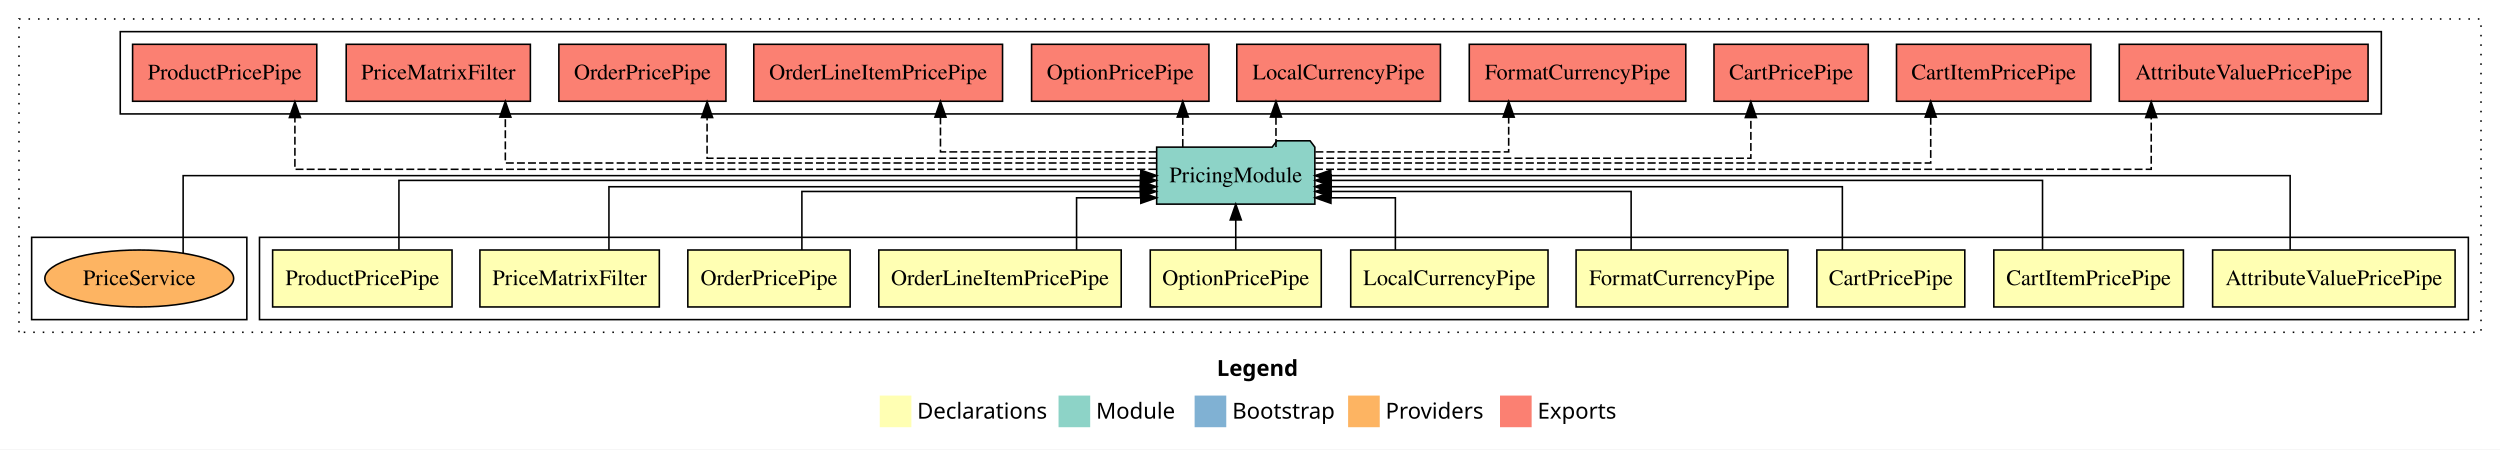
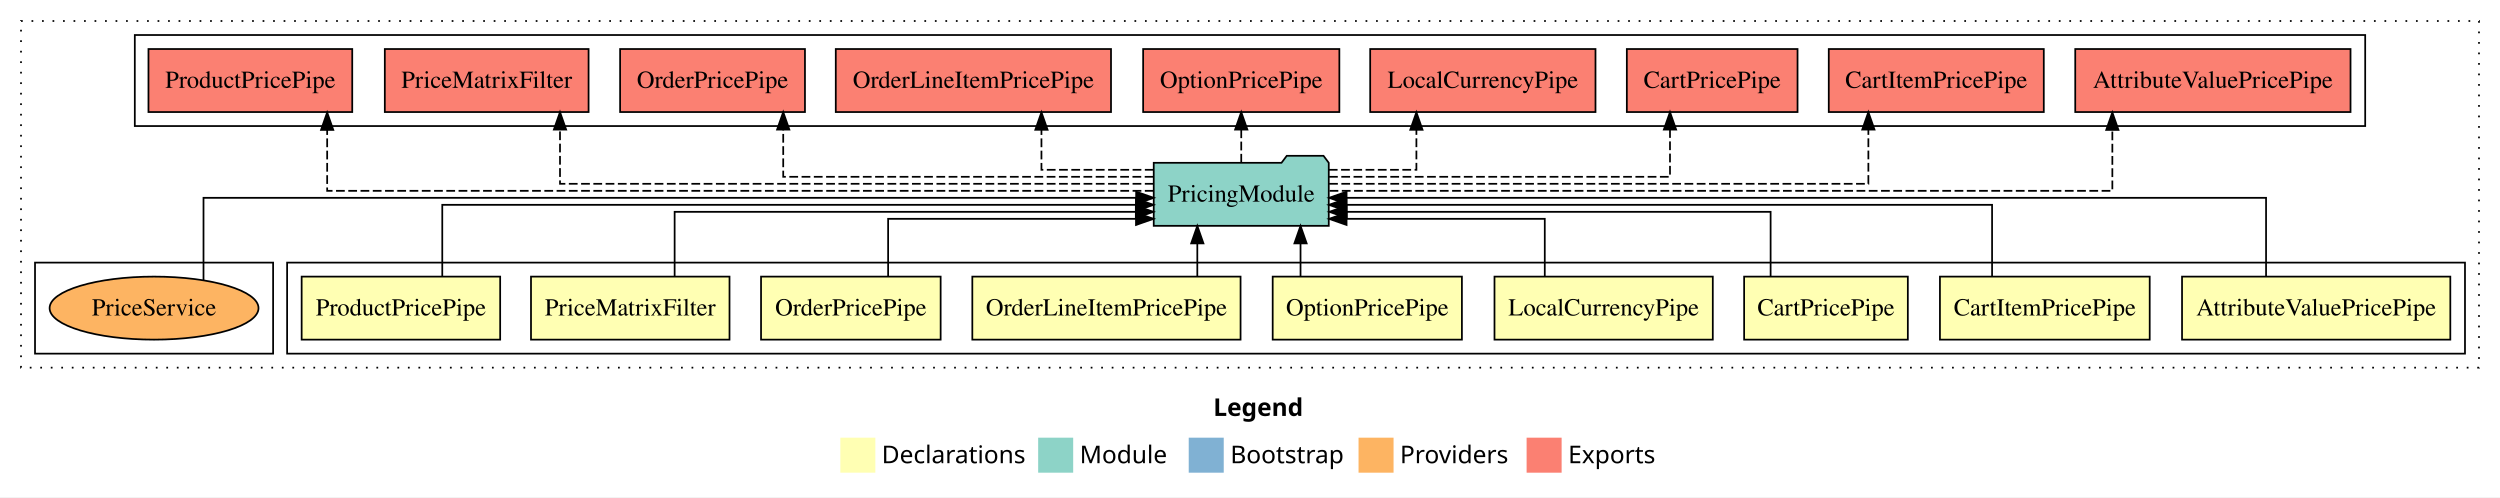
- <svg xmlns="http://www.w3.org/2000/svg" width="1580pt" height="284pt" viewBox="0.00 0.00 1580.00 284.00">
+ <svg xmlns="http://www.w3.org/2000/svg" width="1428pt" height="284pt" viewBox="0.00 0.00 1428.00 284.00">
  <g id="graph0" class="graph" transform="scale(1 1) rotate(0) translate(4 280)">
-     <polygon fill="#ffffff" stroke="transparent" points="-4,4 -4,-280 1576,-280 1576,4 -4,4" />
-     <text text-anchor="start" x="765.009" y="-42.4" font-family="sans-serif" font-weight="bold" font-size="14.00" fill="#000000">Legend</text>
-     <polygon fill="#ffffb3" stroke="transparent" points="552,-10 552,-30 572,-30 572,-10 552,-10" />
-     <text text-anchor="start" x="575.629" y="-15.4" font-family="sans-serif" font-size="14.00" fill="#000000">  Declarations</text>
-     <polygon fill="#8dd3c7" stroke="transparent" points="665,-10 665,-30 685,-30 685,-10 665,-10" />
-     <text text-anchor="start" x="688.725" y="-15.4" font-family="sans-serif" font-size="14.00" fill="#000000">  Module</text>
-     <polygon fill="#80b1d3" stroke="transparent" points="751,-10 751,-30 771,-30 771,-10 751,-10" />
-     <text text-anchor="start" x="774.781" y="-15.4" font-family="sans-serif" font-size="14.00" fill="#000000">  Bootstrap</text>
-     <polygon fill="#fdb462" stroke="transparent" points="848,-10 848,-30 868,-30 868,-10 848,-10" />
-     <text text-anchor="start" x="871.673" y="-15.4" font-family="sans-serif" font-size="14.00" fill="#000000">  Providers</text>
-     <polygon fill="#fb8072" stroke="transparent" points="944,-10 944,-30 964,-30 964,-10 944,-10" />
-     <text text-anchor="start" x="967.726" y="-15.4" font-family="sans-serif" font-size="14.00" fill="#000000">  Exports</text>
+     <polygon fill="#ffffff" stroke="transparent" points="-4,4 -4,-280 1424,-280 1424,4 -4,4" />
+     <text text-anchor="start" x="689.009" y="-42.4" font-family="sans-serif" font-weight="bold" font-size="14.00" fill="#000000">Legend</text>
+     <polygon fill="#ffffb3" stroke="transparent" points="476,-10 476,-30 496,-30 496,-10 476,-10" />
+     <text text-anchor="start" x="499.629" y="-15.4" font-family="sans-serif" font-size="14.00" fill="#000000">  Declarations</text>
+     <polygon fill="#8dd3c7" stroke="transparent" points="589,-10 589,-30 609,-30 609,-10 589,-10" />
+     <text text-anchor="start" x="612.725" y="-15.4" font-family="sans-serif" font-size="14.00" fill="#000000">  Module</text>
+     <polygon fill="#80b1d3" stroke="transparent" points="675,-10 675,-30 695,-30 695,-10 675,-10" />
+     <text text-anchor="start" x="698.781" y="-15.4" font-family="sans-serif" font-size="14.00" fill="#000000">  Bootstrap</text>
+     <polygon fill="#fdb462" stroke="transparent" points="772,-10 772,-30 792,-30 792,-10 772,-10" />
+     <text text-anchor="start" x="795.673" y="-15.4" font-family="sans-serif" font-size="14.00" fill="#000000">  Providers</text>
+     <polygon fill="#fb8072" stroke="transparent" points="868,-10 868,-30 888,-30 888,-10 868,-10" />
+     <text text-anchor="start" x="891.726" y="-15.4" font-family="sans-serif" font-size="14.00" fill="#000000">  Exports</text>
    <g id="clust1" class="cluster">
-       <polygon fill="none" stroke="#000000" stroke-dasharray="1,5" points="8,-70 8,-268 1564,-268 1564,-70 8,-70" />
+       <polygon fill="none" stroke="#000000" stroke-dasharray="1,5" points="8,-70 8,-268 1412,-268 1412,-70 8,-70" />
    </g>
    <g id="clust2" class="cluster">
-       <polygon fill="none" stroke="#000000" points="160,-78 160,-130 1556,-130 1556,-78 160,-78" />
+       <polygon fill="none" stroke="#000000" points="160,-78 160,-130 1404,-130 1404,-78 160,-78" />
    </g>
-     <g id="clust14" class="cluster">
-       <polygon fill="none" stroke="#000000" points="72,-208 72,-260 1501,-260 1501,-208 72,-208" />
+     <g id="clust13" class="cluster">
+       <polygon fill="none" stroke="#000000" points="73,-208 73,-260 1347,-260 1347,-208 73,-208" />
    </g>
-     <g id="clust16" class="cluster">
+     <g id="clust15" class="cluster">
      <polygon fill="none" stroke="#000000" points="16,-78 16,-130 152,-130 152,-78 16,-78" />
    </g>
    <g id="node1" class="node">
-       <polygon fill="#ffffb3" stroke="#000000" points="1547.622,-122 1394.378,-122 1394.378,-86 1547.622,-86 1547.622,-122" />
-       <text text-anchor="middle" x="1471" y="-99.8" font-family="Times,serif" font-size="14.00" fill="#000000">AttributeValuePricePipe</text>
+       <polygon fill="#ffffb3" stroke="#000000" points="1395.622,-122 1242.378,-122 1242.378,-86 1395.622,-86 1395.622,-122" />
+       <text text-anchor="middle" x="1319" y="-99.8" font-family="Times,serif" font-size="14.00" fill="#000000">AttributeValuePricePipe</text>
    </g>
-     <g id="node11" class="node">
-       <polygon fill="#8dd3c7" stroke="#000000" points="826.989,-187 823.989,-191 802.989,-191 799.989,-187 727.011,-187 727.011,-151 826.989,-151 826.989,-187" />
-       <text text-anchor="middle" x="777" y="-164.8" font-family="Times,serif" font-size="14.00" fill="#000000">PricingModule</text>
+     <g id="node10" class="node">
+       <polygon fill="#8dd3c7" stroke="#000000" points="754.989,-187 751.989,-191 730.989,-191 727.989,-187 655.011,-187 655.011,-151 754.989,-151 754.989,-187" />
+       <text text-anchor="middle" x="705" y="-164.8" font-family="Times,serif" font-size="14.00" fill="#000000">PricingModule</text>
    </g>
    <g id="edge1" class="edge">
-       <path fill="none" stroke="#000000" d="M1443.375,-122.106C1443.375,-141.339 1443.375,-169 1443.375,-169 1443.375,-169 837.086,-169 837.086,-169" />
-       <polygon fill="#000000" stroke="#000000" points="837.087,-165.5 827.086,-169 837.086,-172.5 837.087,-165.5" />
+       <path fill="none" stroke="#000000" d="M1290.375,-122.222C1290.375,-140.828 1290.375,-167 1290.375,-167 1290.375,-167 765.162,-167 765.162,-167" />
+       <polygon fill="#000000" stroke="#000000" points="765.162,-163.5 755.162,-167 765.162,-170.5 765.162,-163.5" />
    </g>
    <g id="node2" class="node">
-       <polygon fill="#ffffb3" stroke="#000000" points="1375.91,-122 1256.09,-122 1256.09,-86 1375.91,-86 1375.91,-122" />
-       <text text-anchor="middle" x="1316" y="-99.8" font-family="Times,serif" font-size="14.00" fill="#000000">CartItemPricePipe</text>
+       <polygon fill="#ffffb3" stroke="#000000" points="1223.91,-122 1104.09,-122 1104.09,-86 1223.91,-86 1223.91,-122" />
+       <text text-anchor="middle" x="1164" y="-99.8" font-family="Times,serif" font-size="14.00" fill="#000000">CartItemPricePipe</text>
    </g>
    <g id="edge2" class="edge">
-       <path fill="none" stroke="#000000" d="M1286.875,-122.267C1286.875,-140.555 1286.875,-166 1286.875,-166 1286.875,-166 837.284,-166 837.284,-166" />
-       <polygon fill="#000000" stroke="#000000" points="837.284,-162.5 827.284,-166 837.284,-169.5 837.284,-162.5" />
+       <path fill="none" stroke="#000000" d="M1133.875,-122.022C1133.875,-139.373 1133.875,-163 1133.875,-163 1133.875,-163 765.037,-163 765.037,-163" />
+       <polygon fill="#000000" stroke="#000000" points="765.037,-159.5 755.037,-163 765.037,-166.5 765.037,-159.5" />
    </g>
    <g id="node3" class="node">
-       <polygon fill="#ffffb3" stroke="#000000" points="1237.754,-122 1144.246,-122 1144.246,-86 1237.754,-86 1237.754,-122" />
-       <text text-anchor="middle" x="1191" y="-99.8" font-family="Times,serif" font-size="14.00" fill="#000000">CartPricePipe</text>
+       <polygon fill="#ffffb3" stroke="#000000" points="1085.754,-122 992.246,-122 992.246,-86 1085.754,-86 1085.754,-122" />
+       <text text-anchor="middle" x="1039" y="-99.8" font-family="Times,serif" font-size="14.00" fill="#000000">CartPricePipe</text>
    </g>
    <g id="edge3" class="edge">
-       <path fill="none" stroke="#000000" d="M1160.375,-122.034C1160.375,-139.06 1160.375,-162 1160.375,-162 1160.375,-162 837.12,-162 837.12,-162" />
-       <polygon fill="#000000" stroke="#000000" points="837.12,-158.5 827.12,-162 837.12,-165.5 837.12,-158.5" />
+       <path fill="none" stroke="#000000" d="M1007.375,-122.009C1007.375,-138.049 1007.375,-159 1007.375,-159 1007.375,-159 765.27,-159 765.27,-159" />
+       <polygon fill="#000000" stroke="#000000" points="765.27,-155.5 755.27,-159 765.27,-162.5 765.27,-155.5" />
    </g>
    <g id="node4" class="node">
-       <polygon fill="#ffffb3" stroke="#000000" points="1125.914,-122 992.086,-122 992.086,-86 1125.914,-86 1125.914,-122" />
-       <text text-anchor="middle" x="1059" y="-99.8" font-family="Times,serif" font-size="14.00" fill="#000000">FormatCurrencyPipe</text>
-     </g>
-     <g id="edge4" class="edge">
-       <path fill="none" stroke="#000000" d="M1026.875,-122.009C1026.875,-138.049 1026.875,-159 1026.875,-159 1026.875,-159 837.265,-159 837.265,-159" />
-       <polygon fill="#000000" stroke="#000000" points="837.265,-155.5 827.265,-159 837.265,-162.5 837.265,-155.5" />
-     </g>
-     <g id="node5" class="node">
      <polygon fill="#ffffb3" stroke="#000000" points="974.347,-122 849.653,-122 849.653,-86 974.347,-86 974.347,-122" />
      <text text-anchor="middle" x="912" y="-99.8" font-family="Times,serif" font-size="14.00" fill="#000000">LocalCurrencyPipe</text>
    </g>
-     <g id="edge5" class="edge">
-       <path fill="none" stroke="#000000" d="M877.875,-122.124C877.875,-136.783 877.875,-155 877.875,-155 877.875,-155 837.142,-155 837.142,-155" />
-       <polygon fill="#000000" stroke="#000000" points="837.142,-151.5 827.142,-155 837.142,-158.5 837.142,-151.5" />
+     <g id="edge4" class="edge">
+       <path fill="none" stroke="#000000" d="M878.375,-122.124C878.375,-136.783 878.375,-155 878.375,-155 878.375,-155 765.147,-155 765.147,-155" />
+       <polygon fill="#000000" stroke="#000000" points="765.147,-151.5 755.147,-155 765.147,-158.5 765.147,-151.5" />
    </g>
-     <g id="node6" class="node">
+     <g id="node5" class="node">
      <polygon fill="#ffffb3" stroke="#000000" points="831.04,-122 722.96,-122 722.96,-86 831.04,-86 831.04,-122" />
      <text text-anchor="middle" x="777" y="-99.8" font-family="Times,serif" font-size="14.00" fill="#000000">OptionPricePipe</text>
    </g>
-     <g id="edge6" class="edge">
-       <path fill="none" stroke="#000000" d="M777,-122.106C777,-122.106 777,-140.991 777,-140.991" />
-       <polygon fill="#000000" stroke="#000000" points="773.5,-140.991 777,-150.991 780.5,-140.991 773.5,-140.991" />
+     <g id="edge5" class="edge">
+       <path fill="none" stroke="#000000" d="M738.863,-122.106C738.863,-122.106 738.863,-140.991 738.863,-140.991" />
+       <polygon fill="#000000" stroke="#000000" points="735.363,-140.991 738.863,-150.991 742.363,-140.991 735.363,-140.991" />
    </g>
-     <g id="node7" class="node">
+     <g id="node6" class="node">
      <polygon fill="#ffffb3" stroke="#000000" points="704.608,-122 551.392,-122 551.392,-86 704.608,-86 704.608,-122" />
      <text text-anchor="middle" x="628" y="-99.8" font-family="Times,serif" font-size="14.00" fill="#000000">OrderLineItemPricePipe</text>
    </g>
-     <g id="edge7" class="edge">
-       <path fill="none" stroke="#000000" d="M676.392,-122.124C676.392,-136.783 676.392,-155 676.392,-155 676.392,-155 716.991,-155 716.991,-155" />
-       <polygon fill="#000000" stroke="#000000" points="716.991,-158.5 726.991,-155 716.991,-151.5 716.991,-158.5" />
+     <g id="edge6" class="edge">
+       <path fill="none" stroke="#000000" d="M679.905,-122.106C679.905,-122.106 679.905,-140.991 679.905,-140.991" />
+       <polygon fill="#000000" stroke="#000000" points="676.405,-140.991 679.905,-150.991 683.405,-140.991 676.405,-140.991" />
    </g>
-     <g id="node8" class="node">
+     <g id="node7" class="node">
      <polygon fill="#ffffb3" stroke="#000000" points="533.294,-122 430.706,-122 430.706,-86 533.294,-86 533.294,-122" />
      <text text-anchor="middle" x="482" y="-99.8" font-family="Times,serif" font-size="14.00" fill="#000000">OrderPricePipe</text>
    </g>
-     <g id="edge8" class="edge">
-       <path fill="none" stroke="#000000" d="M502.796,-122.009C502.796,-138.049 502.796,-159 502.796,-159 502.796,-159 716.707,-159 716.707,-159" />
-       <polygon fill="#000000" stroke="#000000" points="716.707,-162.5 726.707,-159 716.707,-155.5 716.707,-162.5" />
+     <g id="edge7" class="edge">
+       <path fill="none" stroke="#000000" d="M503.296,-122.124C503.296,-136.783 503.296,-155 503.296,-155 503.296,-155 644.881,-155 644.881,-155" />
+       <polygon fill="#000000" stroke="#000000" points="644.882,-158.5 654.881,-155 644.881,-151.5 644.882,-158.5" />
    </g>
-     <g id="node9" class="node">
+     <g id="node8" class="node">
      <polygon fill="#ffffb3" stroke="#000000" points="412.694,-122 299.306,-122 299.306,-86 412.694,-86 412.694,-122" />
      <text text-anchor="middle" x="356" y="-99.8" font-family="Times,serif" font-size="14.00" fill="#000000">PriceMatrixFilter</text>
    </g>
-     <g id="edge9" class="edge">
-       <path fill="none" stroke="#000000" d="M380.85,-122.034C380.85,-139.06 380.85,-162 380.85,-162 380.85,-162 716.827,-162 716.827,-162" />
-       <polygon fill="#000000" stroke="#000000" points="716.827,-165.5 726.827,-162 716.827,-158.5 716.827,-165.5" />
+     <g id="edge8" class="edge">
+       <path fill="none" stroke="#000000" d="M381.35,-122.009C381.35,-138.049 381.35,-159 381.35,-159 381.35,-159 644.785,-159 644.785,-159" />
+       <polygon fill="#000000" stroke="#000000" points="644.785,-162.5 654.785,-159 644.785,-155.5 644.785,-162.5" />
    </g>
-     <g id="node10" class="node">
+     <g id="node9" class="node">
      <polygon fill="#ffffb3" stroke="#000000" points="281.699,-122 168.301,-122 168.301,-86 281.699,-86 281.699,-122" />
      <text text-anchor="middle" x="225" y="-99.8" font-family="Times,serif" font-size="14.00" fill="#000000">ProductPricePipe</text>
    </g>
+     <g id="edge9" class="edge">
+       <path fill="none" stroke="#000000" d="M248.626,-122.022C248.626,-139.373 248.626,-163 248.626,-163 248.626,-163 644.855,-163 644.855,-163" />
+       <polygon fill="#000000" stroke="#000000" points="644.855,-166.5 654.855,-163 644.855,-159.5 644.855,-166.5" />
+     </g>
+     <g id="node11" class="node">
+       <polygon fill="#fb8072" stroke="#000000" points="1338.621,-252 1181.379,-252 1181.379,-216 1338.621,-216 1338.621,-252" />
+       <text text-anchor="middle" x="1260" y="-229.8" font-family="Times,serif" font-size="14.00" fill="#000000">AttributeValuePricePipe </text>
+     </g>
    <g id="edge10" class="edge">
-       <path fill="none" stroke="#000000" d="M248.126,-122.267C248.126,-140.555 248.126,-166 248.126,-166 248.126,-166 716.768,-166 716.768,-166" />
-       <polygon fill="#000000" stroke="#000000" points="716.768,-169.5 726.768,-166 716.768,-162.5 716.768,-169.5" />
+       <path fill="none" stroke="#000000" stroke-dasharray="5,2" d="M755.448,-171C881.945,-171 1202.572,-171 1202.572,-171 1202.572,-171 1202.572,-205.778 1202.572,-205.778" />
+       <polygon fill="#000000" stroke="#000000" points="1199.072,-205.778 1202.572,-215.778 1206.072,-205.778 1199.072,-205.778" />
    </g>
    <g id="node12" class="node">
-       <polygon fill="#fb8072" stroke="#000000" points="1492.621,-252 1335.379,-252 1335.379,-216 1492.621,-216 1492.621,-252" />
-       <text text-anchor="middle" x="1414" y="-229.8" font-family="Times,serif" font-size="14.00" fill="#000000">AttributeValuePricePipe </text>
+       <polygon fill="#fb8072" stroke="#000000" points="1163.41,-252 1040.59,-252 1040.59,-216 1163.41,-216 1163.41,-252" />
+       <text text-anchor="middle" x="1102" y="-229.8" font-family="Times,serif" font-size="14.00" fill="#000000">CartItemPricePipe </text>
    </g>
    <g id="edge11" class="edge">
-       <path fill="none" stroke="#000000" stroke-dasharray="5,2" d="M827.081,-173C967.633,-173 1355.572,-173 1355.572,-173 1355.572,-173 1355.572,-205.698 1355.572,-205.698" />
-       <polygon fill="#000000" stroke="#000000" points="1352.072,-205.698 1355.572,-215.698 1359.072,-205.698 1352.072,-205.698" />
+       <path fill="none" stroke="#000000" stroke-dasharray="5,2" d="M755.185,-175C853.77,-175 1063.211,-175 1063.211,-175 1063.211,-175 1063.211,-205.977 1063.211,-205.977" />
+       <polygon fill="#000000" stroke="#000000" points="1059.711,-205.977 1063.211,-215.977 1066.711,-205.977 1059.711,-205.977" />
    </g>
    <g id="node13" class="node">
-       <polygon fill="#fb8072" stroke="#000000" points="1317.41,-252 1194.59,-252 1194.59,-216 1317.41,-216 1317.41,-252" />
-       <text text-anchor="middle" x="1256" y="-229.8" font-family="Times,serif" font-size="14.00" fill="#000000">CartItemPricePipe </text>
+       <polygon fill="#fb8072" stroke="#000000" points="1022.754,-252 925.246,-252 925.246,-216 1022.754,-216 1022.754,-252" />
+       <text text-anchor="middle" x="974" y="-229.8" font-family="Times,serif" font-size="14.00" fill="#000000">CartPricePipe </text>
    </g>
    <g id="edge12" class="edge">
-       <path fill="none" stroke="#000000" stroke-dasharray="5,2" d="M827.383,-177C942.75,-177 1216.211,-177 1216.211,-177 1216.211,-177 1216.211,-205.965 1216.211,-205.965" />
-       <polygon fill="#000000" stroke="#000000" points="1212.711,-205.965 1216.211,-215.965 1219.711,-205.965 1212.711,-205.965" />
+       <path fill="none" stroke="#000000" stroke-dasharray="5,2" d="M755.15,-179C826.798,-179 949.899,-179 949.899,-179 949.899,-179 949.899,-205.991 949.899,-205.991" />
+       <polygon fill="#000000" stroke="#000000" points="946.399,-205.991 949.899,-215.991 953.399,-205.991 946.399,-205.991" />
    </g>
    <g id="node14" class="node">
-       <polygon fill="#fb8072" stroke="#000000" points="1176.754,-252 1079.246,-252 1079.246,-216 1176.754,-216 1176.754,-252" />
-       <text text-anchor="middle" x="1128" y="-229.8" font-family="Times,serif" font-size="14.00" fill="#000000">CartPricePipe </text>
+       <polygon fill="#fb8072" stroke="#000000" points="907.348,-252 778.652,-252 778.652,-216 907.348,-216 907.348,-252" />
+       <text text-anchor="middle" x="843" y="-229.8" font-family="Times,serif" font-size="14.00" fill="#000000">LocalCurrencyPipe </text>
    </g>
    <g id="edge13" class="edge">
-       <path fill="none" stroke="#000000" stroke-dasharray="5,2" d="M827.152,-180C918.469,-180 1102.54,-180 1102.54,-180 1102.54,-180 1102.54,-205.718 1102.54,-205.718" />
-       <polygon fill="#000000" stroke="#000000" points="1099.04,-205.718 1102.54,-215.718 1106.04,-205.718 1099.04,-205.718" />
+       <path fill="none" stroke="#000000" stroke-dasharray="5,2" d="M755.024,-183C780.036,-183 805.048,-183 805.048,-183 805.048,-183 805.048,-205.876 805.048,-205.876" />
+       <polygon fill="#000000" stroke="#000000" points="801.548,-205.876 805.048,-215.876 808.548,-205.876 801.548,-205.876" />
    </g>
    <g id="node15" class="node">
-       <polygon fill="#fb8072" stroke="#000000" points="1061.414,-252 924.586,-252 924.586,-216 1061.414,-216 1061.414,-252" />
-       <text text-anchor="middle" x="993" y="-229.8" font-family="Times,serif" font-size="14.00" fill="#000000">FormatCurrencyPipe </text>
+       <polygon fill="#fb8072" stroke="#000000" points="761.039,-252 648.961,-252 648.961,-216 761.039,-216 761.039,-252" />
+       <text text-anchor="middle" x="705" y="-229.8" font-family="Times,serif" font-size="14.00" fill="#000000">OptionPricePipe </text>
    </g>
    <g id="edge14" class="edge">
-       <path fill="none" stroke="#000000" stroke-dasharray="5,2" d="M827.353,-184C878.264,-184 949.483,-184 949.483,-184 949.483,-184 949.483,-205.949 949.483,-205.949" />
-       <polygon fill="#000000" stroke="#000000" points="945.983,-205.949 949.483,-215.949 952.983,-205.949 945.983,-205.949" />
+       <path fill="none" stroke="#000000" stroke-dasharray="5,2" d="M705,-187.106C705,-187.106 705,-205.991 705,-205.991" />
+       <polygon fill="#000000" stroke="#000000" points="701.5,-205.991 705,-215.991 708.5,-205.991 701.5,-205.991" />
    </g>
    <g id="node16" class="node">
-       <polygon fill="#fb8072" stroke="#000000" points="906.348,-252 777.652,-252 777.652,-216 906.348,-216 906.348,-252" />
-       <text text-anchor="middle" x="842" y="-229.8" font-family="Times,serif" font-size="14.00" fill="#000000">LocalCurrencyPipe </text>
+       <polygon fill="#fb8072" stroke="#000000" points="630.607,-252 473.393,-252 473.393,-216 630.607,-216 630.607,-252" />
+       <text text-anchor="middle" x="552" y="-229.8" font-family="Times,serif" font-size="14.00" fill="#000000">OrderLineItemPricePipe </text>
    </g>
    <g id="edge15" class="edge">
-       <path fill="none" stroke="#000000" stroke-dasharray="5,2" d="M802.41,-187.106C802.41,-187.106 802.41,-205.991 802.41,-205.991" />
-       <polygon fill="#000000" stroke="#000000" points="798.91,-205.991 802.41,-215.991 805.91,-205.991 798.91,-205.991" />
+       <path fill="none" stroke="#000000" stroke-dasharray="5,2" d="M654.943,-183C624.279,-183 590.875,-183 590.875,-183 590.875,-183 590.875,-205.876 590.875,-205.876" />
+       <polygon fill="#000000" stroke="#000000" points="587.375,-205.876 590.875,-215.876 594.375,-205.876 587.375,-205.876" />
    </g>
    <g id="node17" class="node">
-       <polygon fill="#fb8072" stroke="#000000" points="760.039,-252 647.961,-252 647.961,-216 760.039,-216 760.039,-252" />
-       <text text-anchor="middle" x="704" y="-229.8" font-family="Times,serif" font-size="14.00" fill="#000000">OptionPricePipe </text>
+       <polygon fill="#fb8072" stroke="#000000" points="455.793,-252 350.207,-252 350.207,-216 455.793,-216 455.793,-252" />
+       <text text-anchor="middle" x="403" y="-229.8" font-family="Times,serif" font-size="14.00" fill="#000000">OrderPricePipe </text>
    </g>
    <g id="edge16" class="edge">
-       <path fill="none" stroke="#000000" stroke-dasharray="5,2" d="M743.512,-187.106C743.512,-187.106 743.512,-205.991 743.512,-205.991" />
-       <polygon fill="#000000" stroke="#000000" points="740.013,-205.991 743.512,-215.991 747.013,-205.991 740.013,-205.991" />
+       <path fill="none" stroke="#000000" stroke-dasharray="5,2" d="M654.866,-179C578.898,-179 443.375,-179 443.375,-179 443.375,-179 443.375,-205.991 443.375,-205.991" />
+       <polygon fill="#000000" stroke="#000000" points="439.875,-205.991 443.375,-215.991 446.875,-205.991 439.875,-205.991" />
    </g>
    <g id="node18" class="node">
-       <polygon fill="#fb8072" stroke="#000000" points="629.607,-252 472.393,-252 472.393,-216 629.607,-216 629.607,-252" />
-       <text text-anchor="middle" x="551" y="-229.8" font-family="Times,serif" font-size="14.00" fill="#000000">OrderLineItemPricePipe </text>
+       <polygon fill="#fb8072" stroke="#000000" points="332.194,-252 215.806,-252 215.806,-216 332.194,-216 332.194,-252" />
+       <text text-anchor="middle" x="274" y="-229.8" font-family="Times,serif" font-size="14.00" fill="#000000">PriceMatrixFilter </text>
    </g>
    <g id="edge17" class="edge">
-       <path fill="none" stroke="#000000" stroke-dasharray="5,2" d="M726.988,-184C671.707,-184 590.375,-184 590.375,-184 590.375,-184 590.375,-205.949 590.375,-205.949" />
-       <polygon fill="#000000" stroke="#000000" points="586.875,-205.949 590.375,-215.949 593.875,-205.949 586.875,-205.949" />
+       <path fill="none" stroke="#000000" stroke-dasharray="5,2" d="M654.925,-175C549.829,-175 315.875,-175 315.875,-175 315.875,-175 315.875,-205.977 315.875,-205.977" />
+       <polygon fill="#000000" stroke="#000000" points="312.375,-205.977 315.875,-215.977 319.375,-205.977 312.375,-205.977" />
    </g>
    <g id="node19" class="node">
-       <polygon fill="#fb8072" stroke="#000000" points="454.793,-252 349.207,-252 349.207,-216 454.793,-216 454.793,-252" />
-       <text text-anchor="middle" x="402" y="-229.8" font-family="Times,serif" font-size="14.00" fill="#000000">OrderPricePipe </text>
+       <polygon fill="#fb8072" stroke="#000000" points="197.2,-252 80.8,-252 80.8,-216 197.2,-216 197.2,-252" />
+       <text text-anchor="middle" x="139" y="-229.8" font-family="Times,serif" font-size="14.00" fill="#000000">ProductPricePipe </text>
    </g>
    <g id="edge18" class="edge">
-       <path fill="none" stroke="#000000" stroke-dasharray="5,2" d="M726.978,-180C633.768,-180 442.875,-180 442.875,-180 442.875,-180 442.875,-205.718 442.875,-205.718" />
-       <polygon fill="#000000" stroke="#000000" points="439.375,-205.718 442.875,-215.718 446.375,-205.718 439.375,-205.718" />
+       <path fill="none" stroke="#000000" stroke-dasharray="5,2" d="M654.937,-171C524.253,-171 182.875,-171 182.875,-171 182.875,-171 182.875,-205.778 182.875,-205.778" />
+       <polygon fill="#000000" stroke="#000000" points="179.375,-205.778 182.875,-215.778 186.375,-205.778 179.375,-205.778" />
    </g>
    <g id="node20" class="node">
-       <polygon fill="#fb8072" stroke="#000000" points="331.194,-252 214.806,-252 214.806,-216 331.194,-216 331.194,-252" />
-       <text text-anchor="middle" x="273" y="-229.8" font-family="Times,serif" font-size="14.00" fill="#000000">PriceMatrixFilter </text>
-     </g>
-     <g id="edge19" class="edge">
-       <path fill="none" stroke="#000000" stroke-dasharray="5,2" d="M726.719,-177C607.076,-177 315.375,-177 315.375,-177 315.375,-177 315.375,-205.965 315.375,-205.965" />
-       <polygon fill="#000000" stroke="#000000" points="311.875,-205.965 315.375,-215.965 318.875,-205.965 311.875,-205.965" />
-     </g>
-     <g id="node21" class="node">
-       <polygon fill="#fb8072" stroke="#000000" points="196.2,-252 79.8,-252 79.8,-216 196.2,-216 196.2,-252" />
-       <text text-anchor="middle" x="138" y="-229.8" font-family="Times,serif" font-size="14.00" fill="#000000">ProductPricePipe </text>
-     </g>
-     <g id="edge20" class="edge">
-       <path fill="none" stroke="#000000" stroke-dasharray="5,2" d="M726.815,-173C583.459,-173 182.375,-173 182.375,-173 182.375,-173 182.375,-205.698 182.375,-205.698" />
-       <polygon fill="#000000" stroke="#000000" points="178.875,-205.698 182.375,-215.698 185.875,-205.698 178.875,-205.698" />
-     </g>
-     <g id="node22" class="node">
      <ellipse fill="#fdb462" stroke="#000000" cx="84" cy="-104" rx="59.665" ry="18" />
      <text text-anchor="middle" x="84" y="-99.8" font-family="Times,serif" font-size="14.00" fill="#000000">PriceService</text>
    </g>
-     <g id="edge21" class="edge">
-       <path fill="none" stroke="#000000" d="M111.741,-120.067C111.741,-139.316 111.741,-169 111.741,-169 111.741,-169 716.997,-169 716.997,-169" />
-       <polygon fill="#000000" stroke="#000000" points="716.997,-172.5 726.997,-169 716.997,-165.5 716.997,-172.5" />
+     <g id="edge19" class="edge">
+       <path fill="none" stroke="#000000" d="M112.241,-119.898C112.241,-138.561 112.241,-167 112.241,-167 112.241,-167 644.973,-167 644.973,-167" />
+       <polygon fill="#000000" stroke="#000000" points="644.973,-170.5 654.973,-167 644.972,-163.5 644.973,-170.5" />
    </g>
  </g>
</svg>
